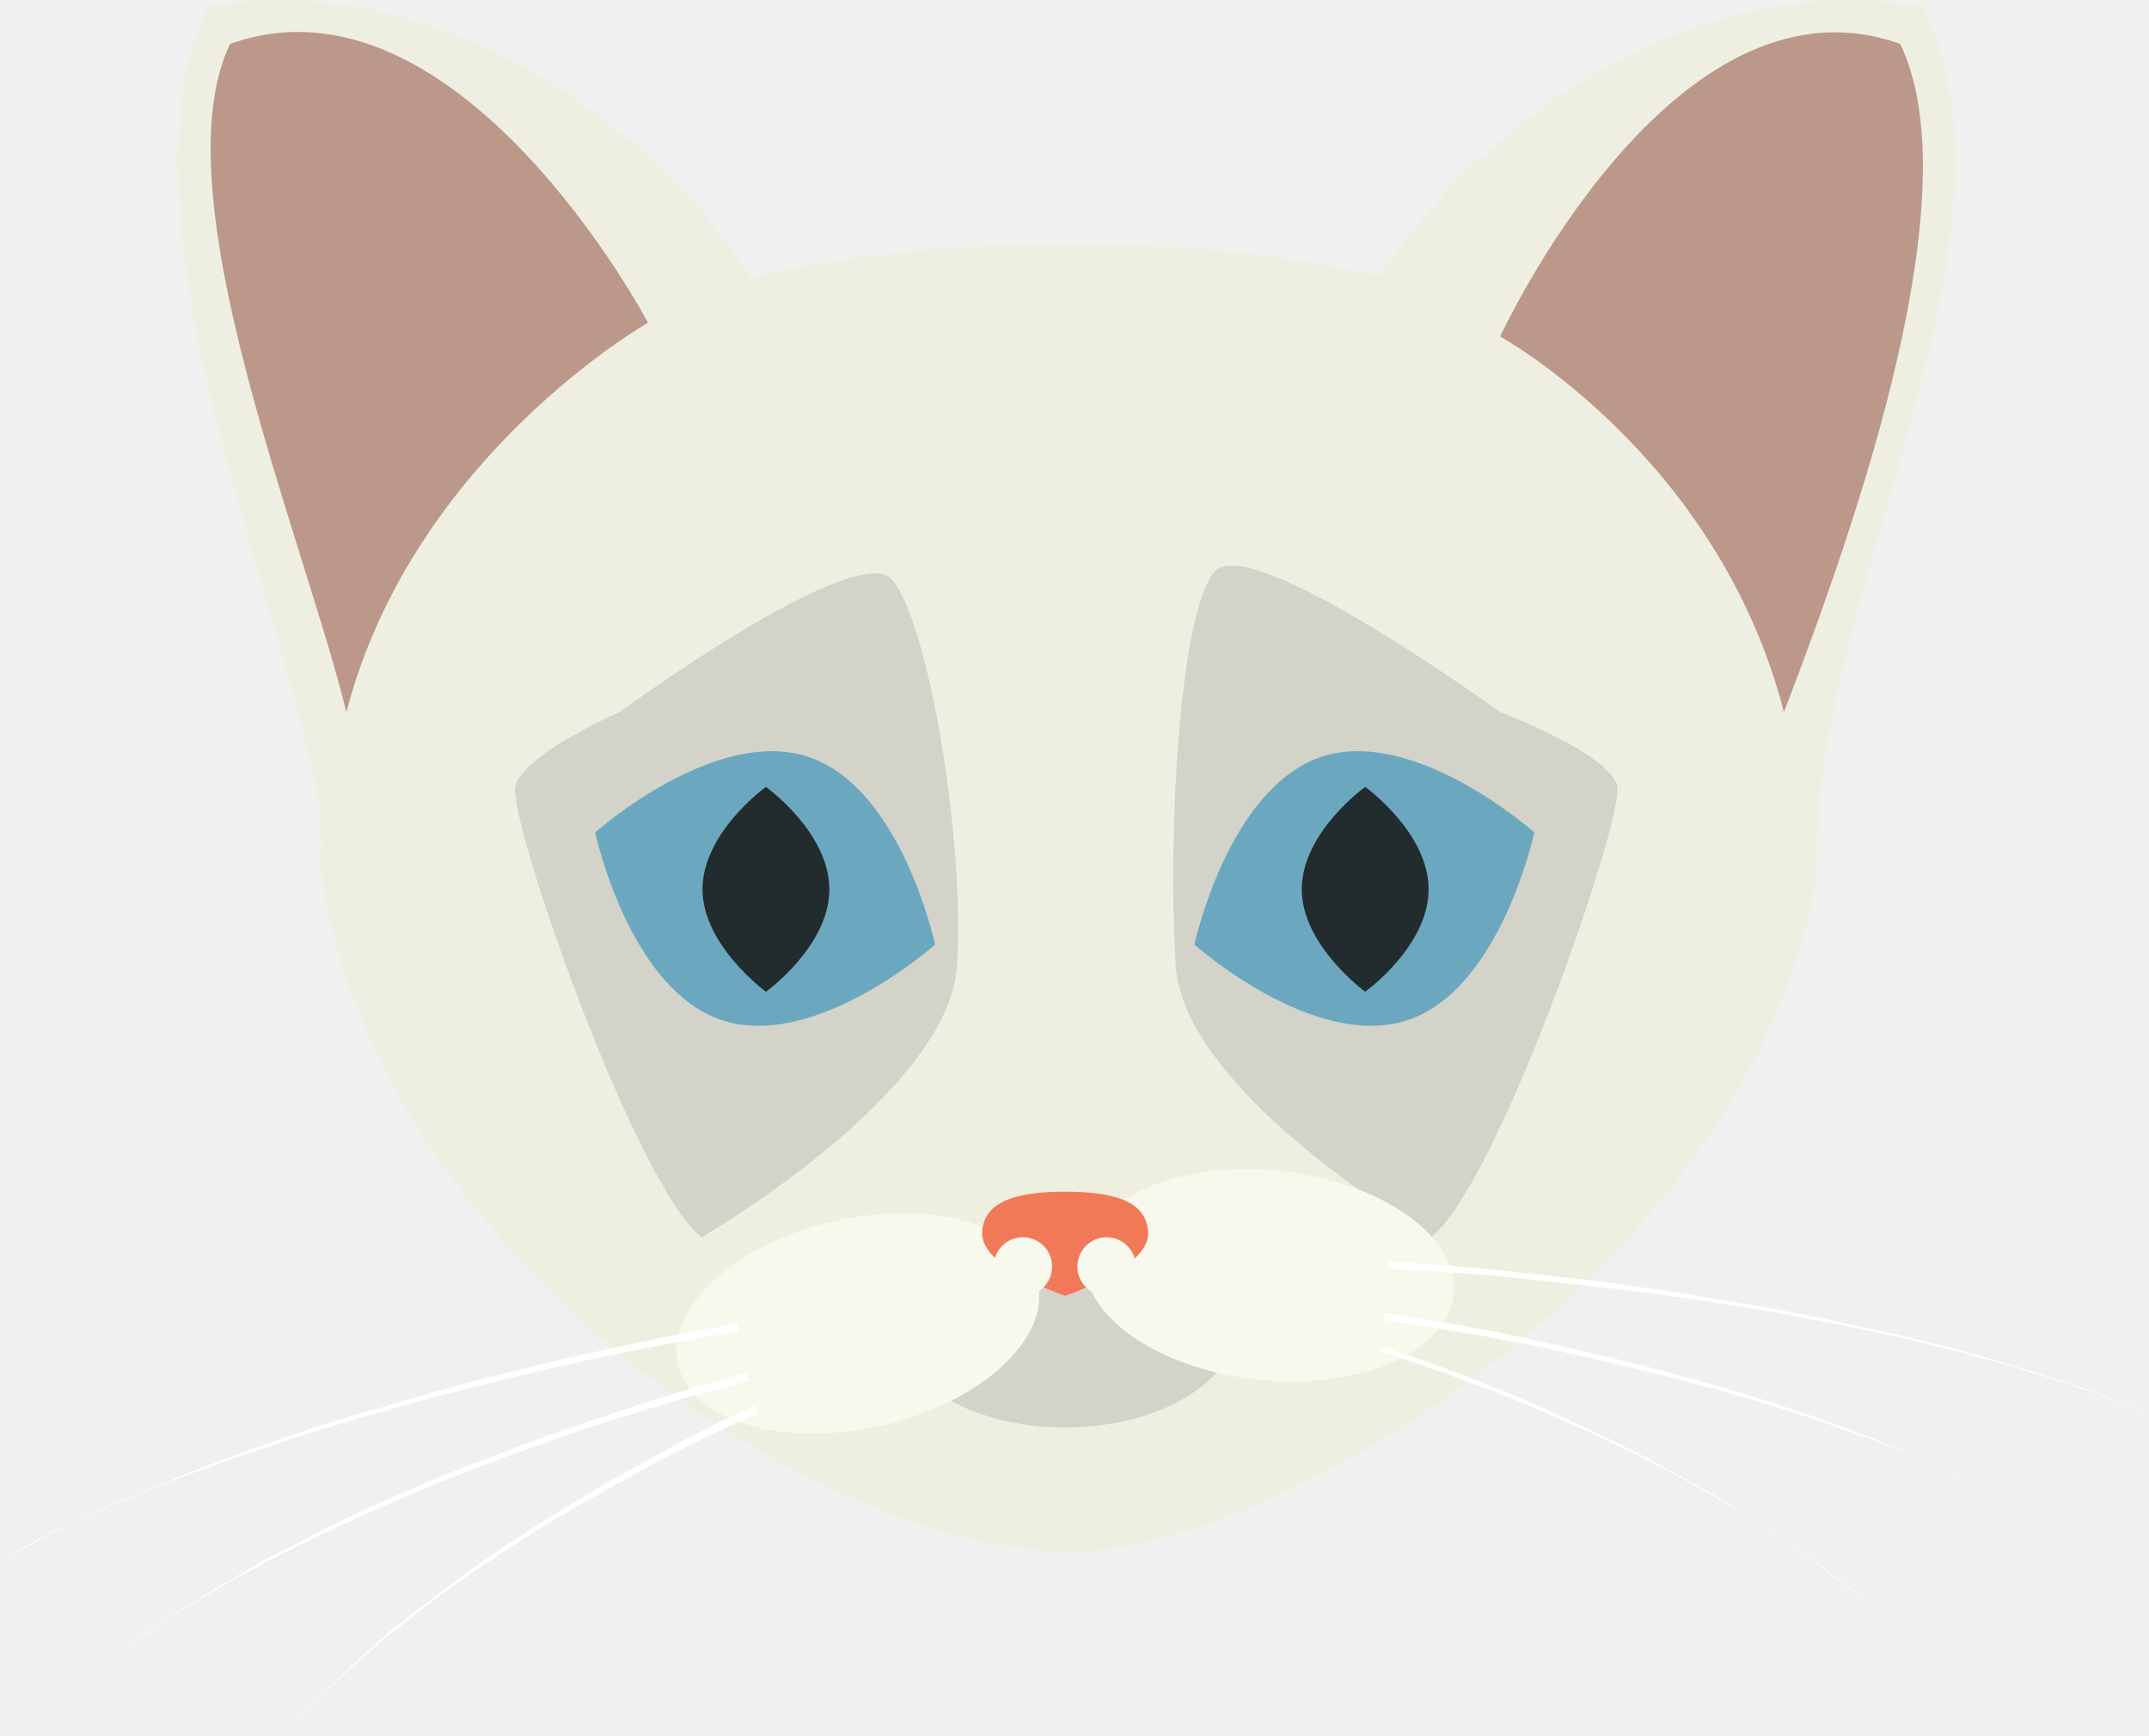
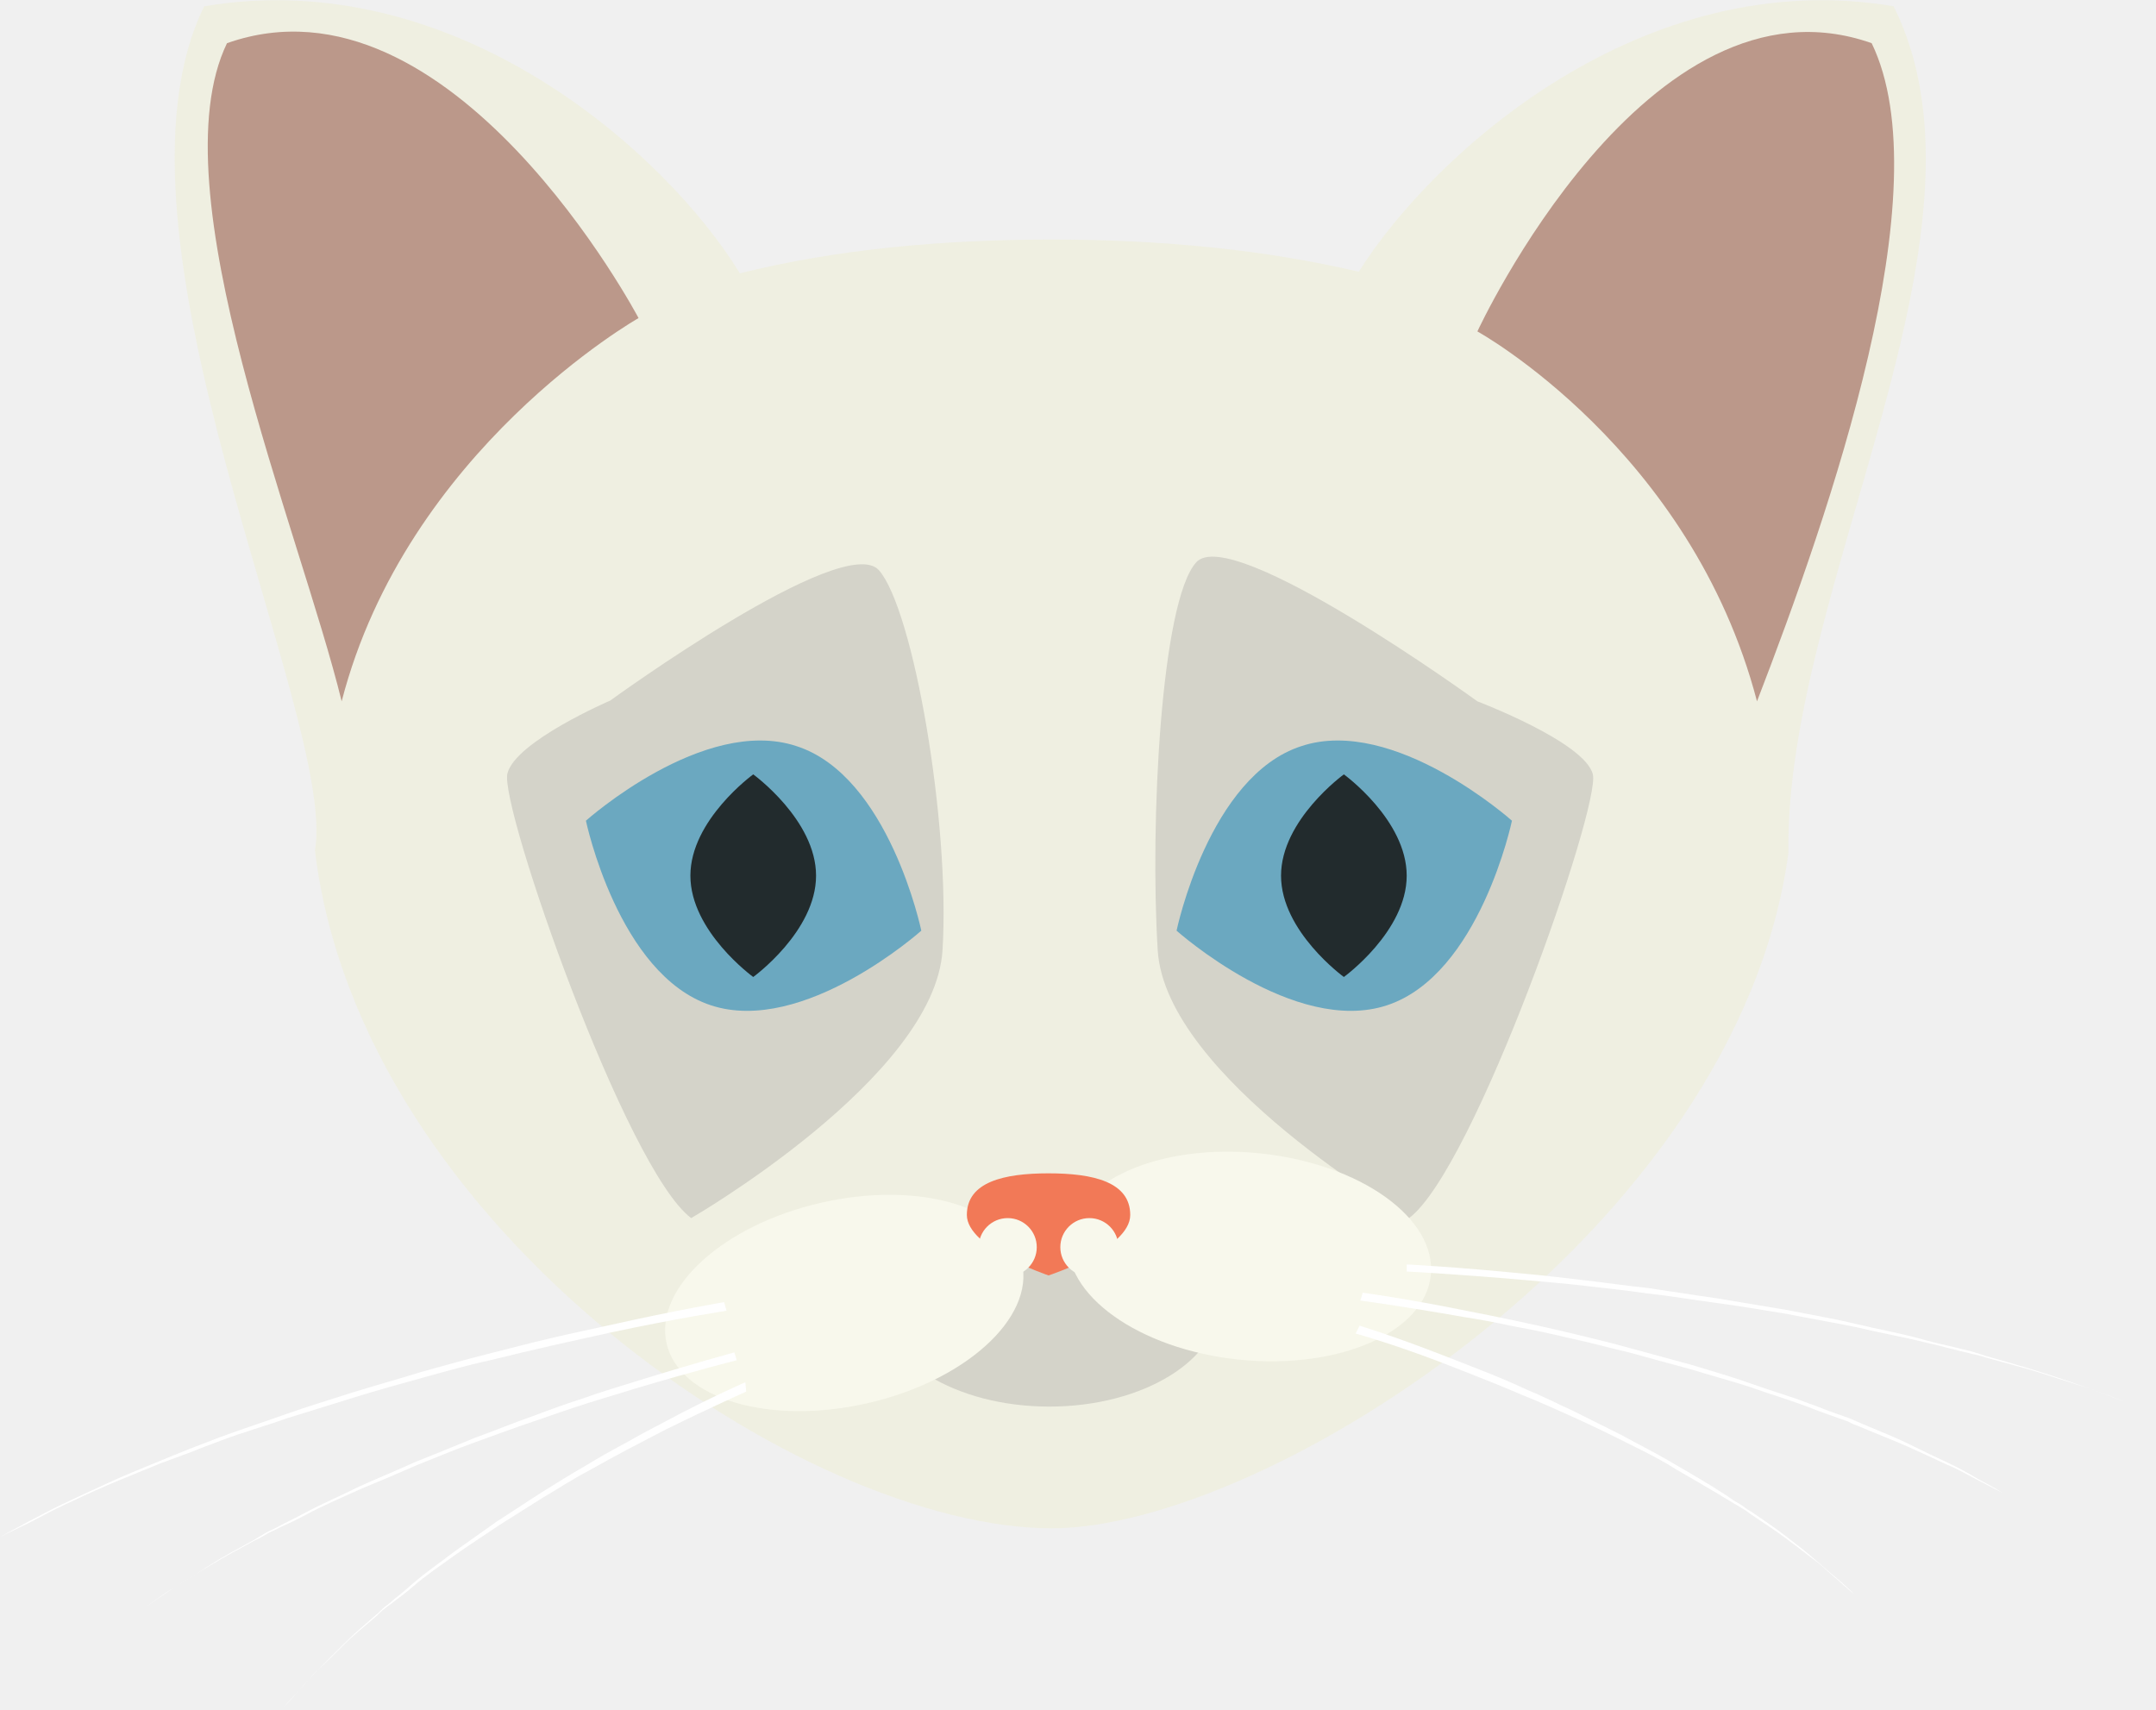
- <svg xmlns="http://www.w3.org/2000/svg" version="1.1" id="Layer_1" x="0px" y="0px" viewBox="0 0 264.3 213.5" enable-background="new 0 0 264.3 213.5" xml:space="preserve">
+ <svg xmlns="http://www.w3.org/2000/svg" version="1.1" id="Layer_1" x="0px" y="0px" viewBox="0 0 274.5 217.7" enable-background="new 0 0 274.5 217.7" xml:space="preserve">
+   <path fill="#EFEFE1" d="M209.9,109" />
+   <path fill="#EFEFE1" d="M241.1,0.8c-31.9-5.4-58.6,18.7-68.1,33.8c-11.9-2.8-25.1-4.1-39.1-4.1c-14.2,0-27.7,1.3-39.7,4.3l0,0  C84.9,19.6,58.1-4.6,26,0.8C11.7,29.9,43,91.5,40.1,108.3l0,0c5.8,48.3,62.5,86.3,93.8,86.3c27.3,0,87.3-37.8,93.8-86  C227.2,74.8,255.5,29.8,241.1,0.8z" />
+   <path fill="#BB988A" d="M81.3,40.5c0,0-23.8-45.1-52.4-35c-9,18.6,9.3,62.1,14.6,83.8C51.8,57.2,81.3,40.5,81.3,40.5z" />
+   <path fill="#BB988A" d="M188.1,42.2c0,0,21.6-46.8,50.2-36.7c9,18.6-5.3,59.7-14.6,83.8C215.3,57.2,188.1,42.2,188.1,42.2z" />
+   <path fill="#D4D3C9" d="M88,155.1c0,0,31-17.9,32-34.1s-3.7-43.4-8.1-48.4c-4.5-5-34.2,16.6-34.2,16.6s-12.1,5.2-13.1,9.3  C63.6,102.7,79.7,148.9,88,155.1" />
+   <path fill="#D4D3C9" d="M179.4,155.1c0,0-31-17.9-32-34.1c-1-16.1,0.4-44.4,4.9-49.4c4.5-5,35.8,17.7,35.8,17.7s13.7,5.2,14.7,9.3  C203.8,102.7,187.7,148.9,179.4,155.1" />
+   <path fill="#6BA8C0" d="M117.3,118.5c0,0-15,13.4-26.8,9.5c-11.8-3.9-15.9-23.5-15.9-23.5s15-13.4,26.8-9.5  C113.2,98.8,117.3,118.5,117.3,118.5z" />
+   <path fill="#6BA8C0" d="M149.8,118.5c0,0,15,13.4,26.8,9.5c11.8-3.9,15.9-23.5,15.9-23.5s-15-13.4-26.8-9.5  C153.9,98.8,149.8,118.5,149.8,118.5z" />
+   <path fill="#222B2D" d="M179.1,111.5c0,7.1-8,12.9-8,12.9s-8-5.8-8-12.9c0-7.1,8-12.9,8-12.9S179.1,104.4,179.1,111.5z" />
+   <path fill="#222B2D" d="M103.9,111.5c0,7.1-8,12.9-8,12.9s-8-5.8-8-12.9c0-7.1,8-12.9,8-12.9S103.9,104.4,103.9,111.5z" />
+   <path fill="#FFFFFF" d="M99.4,155.1" />
+   <ellipse fill="#D4D3C9" cx="133.6" cy="165.7" rx="21.7" ry="13.4" />
+   <ellipse transform="matrix(0.9752 -0.2214 0.2214 0.9752 -34.0719 27.9225)" fill="#F8F8EC" cx="107.5" cy="165.9" rx="23.2" ry="13.1" />
+   <ellipse transform="matrix(0.9946 0.1033 -0.1033 0.9946 17.38 -15.583)" fill="#F8F8EC" cx="159.1" cy="160" rx="23.2" ry="13.2" />
+   <path fill="#F27957" d="M143.9,154.7c0,4.3-10.4,7.7-10.4,7.7s-10.4-3.5-10.4-7.7s4.7-5.3,10.4-5.3S143.9,150.5,143.9,154.7z" />
+   <circle fill="#F8F8EC" cx="128.3" cy="158.8" r="3.7" />
+   <circle fill="#F8F8EC" cx="138.7" cy="158.8" r="3.7" />
  <g>
-     <path fill="#EFEFE1" d="M205.9,106.9" />
-     <path fill="#EFEFE1" d="M236.5,0.8C205.2-4.5,179,19.1,169.7,34c-11.7-2.8-24.6-4-38.3-4c-13.9,0-27.1,1.3-39,4.2l0,0   C83.2,19.2,57-4.5,25.6,0.8C11.4,29.3,42.2,89.8,39.4,106.3l0,0c5.7,47.4,61.3,84.6,92.1,84.6c26.8,0,85.7-37.1,92-84.3   C222.8,73.4,250.6,29.2,236.5,0.8z" />
-     <path fill="#BB988A" d="M79.7,39.7c0,0-23.4-44.3-51.4-34.3c-8.8,18.3,9.1,60.9,14.3,82.2C50.8,56.1,79.7,39.7,79.7,39.7z" />
-     <path fill="#BB988A" d="M184.5,41.4c0,0,21.2-46,49.2-36c8.8,18.3-5.2,58.5-14.3,82.2C211.3,56.1,184.5,41.4,184.5,41.4z" />
-     <path fill="#D4D3C9" d="M86.3,152.2c0,0,30.4-17.6,31.4-33.4c1-15.8-3.6-42.5-8-47.5S76.2,87.6,76.2,87.6s-11.8,5.1-12.8,9.1   C62.4,100.8,78.2,146,86.3,152.2" />
-     <path fill="#D4D3C9" d="M176,152.2c0,0-30.4-17.6-31.4-33.4c-1-15.8,0.4-43.5,4.8-48.5s35.1,17.3,35.1,17.3s13.5,5.1,14.4,9.1   S184.1,146,176,152.2" />
-     <path fill="#6BA8C0" d="M115,116.2c0,0-14.7,13.1-26.2,9.3s-15.6-23.1-15.6-23.1s14.7-13.1,26.2-9.3S115,116.2,115,116.2z" />
-     <path fill="#6BA8C0" d="M146.9,116.2c0,0,14.7,13.1,26.2,9.3c11.5-3.8,15.6-23.1,15.6-23.1s-14.7-13.1-26.2-9.3   C151,97,146.9,116.2,146.9,116.2z" />
-     <path fill="#222B2D" d="M175.7,109.4c0,7-7.8,12.6-7.8,12.6s-7.8-5.7-7.8-12.6c0-7,7.8-12.6,7.8-12.6S175.7,102.4,175.7,109.4z" />
-     <path fill="#222B2D" d="M102,109.4c0,7-7.8,12.6-7.8,12.6s-7.8-5.7-7.8-12.6c0-7,7.8-12.6,7.8-12.6S102,102.4,102,109.4z" />
-     <path fill="#FFFFFF" d="M97.5,152.2" />
-     <ellipse fill="#D4D3C9" cx="131" cy="162.5" rx="21.3" ry="13.1" />
-     <ellipse transform="matrix(0.9752 -0.2214 0.2214 0.9752 -33.425 27.3923)" fill="#F8F8EC" cx="105.5" cy="162.8" rx="22.7" ry="12.9" />
-     <ellipse transform="matrix(0.9946 0.1033 -0.1033 0.9946 17.05 -15.2871)" fill="#F8F8EC" cx="156.1" cy="156.9" rx="22.8" ry="12.9" />
-     <path fill="#F27957" d="M141.2,151.8c0,4.2-10.2,7.6-10.2,7.6s-10.2-3.4-10.2-7.6s4.6-5.2,10.2-5.2   C136.6,146.6,141.2,147.6,141.2,151.8z" />
-     <circle fill="#F8F8EC" cx="125.8" cy="155.8" r="3.6" />
-     <circle fill="#F8F8EC" cx="136.1" cy="155.8" r="3.6" />
-     <g>
-       <path fill="#FFFFFF" d="M90.8,163.8c0,0-5.9,0.9-14.6,2.7c-4.4,0.9-9.5,2-14.9,3.4c-2.7,0.6-5.5,1.4-8.4,2.1    c-2.8,0.8-5.7,1.6-8.6,2.4c-2.8,0.9-5.7,1.7-8.5,2.6c-2.8,1-5.5,1.8-8.2,2.8c-1.3,0.5-2.6,1-3.9,1.4c-1.3,0.5-2.5,0.9-3.7,1.4    c-2.4,1-4.6,1.8-6.7,2.8c-2,0.9-3.9,1.8-5.6,2.5c-1.7,0.7-3,1.5-4.2,2.1C1.3,191.3,0,192,0,192s1.3-0.7,3.6-1.9    c1.2-0.6,2.5-1.4,4.2-2.2c1.6-0.8,3.5-1.6,5.5-2.6c2-0.9,4.3-1.8,6.7-2.8c1.2-0.5,2.4-1,3.7-1.5c1.3-0.5,2.5-1,3.9-1.5    c2.6-1,5.4-1.9,8.1-2.9c2.8-1,5.6-1.8,8.5-2.7c2.9-0.8,5.7-1.7,8.6-2.5c2.8-0.8,5.6-1.6,8.3-2.2c5.4-1.4,10.5-2.6,14.9-3.5    c8.8-1.9,14.7-2.9,14.7-2.9L90.8,163.8z" />
-     </g>
-     <g>
-       <path fill="#FFFFFF" d="M92.1,169.9c0,0-5.1,1.2-12.6,3.5c-1.9,0.6-3.9,1.2-6.1,1.9c-2.1,0.7-4.4,1.5-6.7,2.3    c-2.3,0.8-4.7,1.7-7.1,2.6c-2.4,0.9-4.8,1.9-7.3,2.9c-2.4,1-4.8,2-7.2,3.1c-2.3,1.1-4.7,2.1-6.9,3.2c-1.1,0.5-2.2,1.1-3.2,1.6    c-1.1,0.5-2.1,1-3.1,1.6c-2,1.1-3.9,2.1-5.6,3.1c-1.7,1-3.2,2-4.6,2.8c-1.4,0.8-2.5,1.7-3.4,2.3c-1.9,1.3-3,2-3,2s1.1-0.8,3-2.1    c1-0.6,2.1-1.5,3.4-2.3c1.4-0.8,2.9-1.8,4.6-2.9c1.7-1,3.6-2,5.5-3.2c1-0.6,2-1.1,3.1-1.6c1.1-0.5,2.1-1.1,3.2-1.7    c2.2-1.2,4.5-2.2,6.8-3.3c2.3-1.1,4.8-2.1,7.2-3.2c2.4-1,4.9-2,7.3-2.9c2.4-0.9,4.8-1.9,7.1-2.7c2.3-0.8,4.6-1.6,6.7-2.3    c2.1-0.7,4.2-1.4,6-2c7.5-2.4,12.6-3.7,12.6-3.7L92.1,169.9z" />
-     </g>
-     <g>
-       <path fill="#FFFFFF" d="M93.2,173.9c0,0-4.1,1.7-10,4.7c-1.5,0.8-3.1,1.6-4.7,2.5c-1.7,0.9-3.4,1.9-5.2,2.9    c-1.8,1-3.6,2.1-5.5,3.2c-1.9,1.1-3.7,2.3-5.6,3.5c-1.8,1.3-3.7,2.4-5.5,3.7c-1.7,1.3-3.5,2.5-5.1,3.8c-0.8,0.6-1.6,1.3-2.4,1.9    c-0.4,0.3-0.8,0.6-1.2,0.9c-0.4,0.3-0.7,0.6-1.1,0.9c-1.4,1.3-2.8,2.4-4,3.5c-1.2,1.2-2.3,2.2-3.3,3.2c-1,0.9-1.7,1.9-2.4,2.6    c-1.3,1.4-2.1,2.3-2.1,2.3s0.7-0.8,2-2.3c0.7-0.7,1.4-1.6,2.4-2.6c1-1,2-2,3.2-3.2c1.2-1.2,2.6-2.3,4-3.6c0.4-0.3,0.7-0.6,1.1-1    c0.4-0.3,0.8-0.6,1.2-0.9c0.8-0.6,1.6-1.3,2.4-1.9c1.6-1.3,3.4-2.6,5.1-3.9c1.8-1.3,3.6-2.5,5.4-3.8c1.9-1.2,3.7-2.4,5.6-3.6    c1.9-1.1,3.7-2.3,5.5-3.3c1.8-1.1,3.5-2.1,5.2-3c1.7-0.9,3.3-1.8,4.7-2.6c5.9-3.1,10-4.9,10-4.9L93.2,173.9z" />
-     </g>
-     <g>
-       <path fill="#FFFFFF" d="M170.7,155.2c0,0,6,0.3,14.9,1.2c4.5,0.5,9.7,1,15.2,1.8c2.8,0.4,5.6,0.8,8.6,1.3c2.9,0.5,5.9,1,8.8,1.5    c2.9,0.6,5.9,1.1,8.8,1.8c2.9,0.7,5.7,1.2,8.4,1.9c1.4,0.3,2.7,0.7,4,1c1.3,0.3,2.6,0.7,3.8,1c2.5,0.7,4.8,1.4,7,2.1    c2.1,0.7,4.1,1.4,5.8,1.9c1.7,0.6,3.2,1.2,4.4,1.7c2.4,0.9,3.8,1.5,3.8,1.5s-1.4-0.5-3.9-1.5c-1.2-0.4-2.7-1.1-4.4-1.6    c-1.7-0.6-3.7-1.2-5.8-1.9c-2.1-0.7-4.5-1.3-7-2c-1.2-0.4-2.5-0.7-3.8-1c-1.3-0.3-2.7-0.6-4-1c-2.7-0.7-5.6-1.2-8.4-1.8    c-2.9-0.6-5.8-1.1-8.8-1.7c-3-0.5-5.9-1-8.8-1.4c-2.9-0.4-5.8-0.9-8.6-1.2c-5.6-0.7-10.8-1.2-15.2-1.7c-8.9-0.8-14.9-1-14.9-1    L170.7,155.2z" />
-     </g>
-     <g>
-       <path fill="#FFFFFF" d="M170.2,161.5c0,0,5.2,0.7,13,2.2c1.9,0.4,4,0.8,6.2,1.3c2.2,0.5,4.5,1,6.9,1.6c2.4,0.5,4.9,1.2,7.4,1.8    c2.5,0.7,5,1.4,7.6,2.1c2.5,0.8,5,1.5,7.5,2.3c2.4,0.9,4.9,1.6,7.2,2.5c1.2,0.4,2.3,0.9,3.4,1.3c1.1,0.4,2.2,0.8,3.2,1.3    c2.1,0.9,4.1,1.7,5.9,2.5c1.8,0.8,3.4,1.6,4.9,2.3c1.4,0.7,2.6,1.4,3.7,1.9c2,1.1,3.2,1.7,3.2,1.7s-1.2-0.6-3.2-1.7    c-1-0.5-2.2-1.2-3.7-1.9c-1.5-0.7-3.1-1.4-4.9-2.3c-1.8-0.8-3.8-1.6-5.9-2.4c-1-0.4-2.1-0.9-3.2-1.2c-1.1-0.4-2.3-0.8-3.4-1.2    c-2.3-0.9-4.8-1.6-7.2-2.4c-2.5-0.8-5-1.5-7.5-2.2c-2.5-0.7-5.1-1.4-7.6-2c-2.5-0.6-5-1.2-7.4-1.8c-2.4-0.5-4.7-1-6.9-1.5    c-2.2-0.5-4.3-0.8-6.2-1.2c-7.8-1.4-13-2.1-13-2.1L170.2,161.5z" />
-     </g>
-     <g>
-       <path fill="#FFFFFF" d="M169.8,165.6c0,0,4.3,1.3,10.5,3.7c1.5,0.6,3.2,1.3,5,2c1.8,0.7,3.6,1.5,5.5,2.4c1.9,0.8,3.8,1.8,5.8,2.7    c2,0.9,3.9,2,5.9,2.9c1.9,1.1,3.9,2.1,5.8,3.2c1.9,1.1,3.8,2.1,5.5,3.3c0.9,0.6,1.7,1.1,2.6,1.6c0.4,0.3,0.8,0.5,1.3,0.8    c0.4,0.3,0.8,0.6,1.2,0.8c1.5,1.1,3.1,2.1,4.4,3.1c1.3,1,2.5,2,3.6,2.8c1.1,0.8,1.9,1.7,2.6,2.3c1.4,1.3,2.3,2,2.3,2    s-0.8-0.7-2.3-2c-0.7-0.6-1.6-1.4-2.7-2.3c-1.1-0.8-2.3-1.7-3.6-2.8c-1.3-1-2.8-2-4.4-3.1c-0.4-0.3-0.8-0.5-1.2-0.8    c-0.4-0.3-0.8-0.5-1.3-0.8c-0.8-0.5-1.7-1.1-2.6-1.6c-1.7-1.1-3.7-2.1-5.5-3.2c-1.9-1.1-3.9-2-5.8-3.1c-2-1-4-1.9-6-2.9    c-2-0.9-3.9-1.8-5.8-2.6c-1.9-0.8-3.8-1.6-5.5-2.3c-1.8-0.7-3.5-1.3-5-1.9c-6.2-2.3-10.5-3.6-10.5-3.6L169.8,165.6z" />
-     </g>
+     <path fill="#FFFFFF" d="M92.5,166.9c0,0-6,0.9-14.9,2.8c-2.2,0.5-4.6,1-7.2,1.6c-2.6,0.6-5.2,1.2-8,1.9c-2.8,0.6-5.6,1.4-8.5,2.2   c-2.9,0.8-5.8,1.6-8.7,2.5c-2.9,0.9-5.8,1.8-8.7,2.7c-2.8,1-5.7,1.8-8.3,2.8c-1.3,0.5-2.7,1-3.9,1.5c-1.3,0.5-2.5,0.9-3.8,1.4   c-2.4,1-4.7,1.9-6.8,2.8c-2.1,0.9-4,1.8-5.7,2.6c-1.7,0.8-3.1,1.6-4.3,2.2C1.4,195,0,195.7,0,195.7s1.3-0.7,3.7-2   c1.2-0.6,2.6-1.4,4.3-2.2c1.7-0.8,3.6-1.7,5.6-2.6c2.1-1,4.4-1.9,6.8-2.9c1.2-0.5,2.5-1,3.7-1.5c1.3-0.5,2.6-1,3.9-1.5   c2.7-1,5.5-1.9,8.3-2.9c2.8-1,5.8-1.9,8.6-2.8c2.9-0.9,5.8-1.7,8.7-2.6c2.9-0.8,5.7-1.6,8.5-2.3c2.8-0.7,5.4-1.4,8-2   c2.5-0.6,5-1.1,7.2-1.6c8.9-2,14.9-3,14.9-3L92.5,166.9z" />
+   </g>
+   <g>
+     <path fill="#FFFFFF" d="M93.8,173.2c0,0-5.2,1.3-12.9,3.6c-1.9,0.6-4,1.2-6.2,1.9c-2.2,0.7-4.5,1.5-6.8,2.3   c-2.4,0.8-4.8,1.7-7.3,2.6c-2.5,0.9-4.9,1.9-7.4,2.9c-2.5,1.1-4.9,2.1-7.3,3.1c-2.4,1.1-4.8,2.1-7,3.3c-1.1,0.6-2.2,1.1-3.3,1.6   c-0.5,0.3-1.1,0.5-1.6,0.8c-0.5,0.3-1,0.6-1.5,0.8c-2,1.1-3.9,2.1-5.7,3.2c-1.7,1-3.3,2-4.7,2.9c-1.4,0.8-2.5,1.7-3.5,2.4   c-1.9,1.3-3,2.1-3,2.1s1.1-0.8,3-2.1c1-0.7,2.1-1.5,3.5-2.4c1.4-0.9,2.9-1.8,4.6-2.9c1.7-1.1,3.6-2.1,5.6-3.2   c0.5-0.3,1-0.6,1.5-0.9c0.5-0.3,1.1-0.5,1.6-0.8c1.1-0.6,2.2-1.1,3.3-1.7c2.2-1.2,4.6-2.2,7-3.4c2.4-1.1,4.9-2.1,7.3-3.2   c2.5-1,5-2,7.4-3c2.5-0.9,4.9-1.9,7.2-2.7c2.4-0.9,4.6-1.7,6.8-2.4c2.2-0.8,4.3-1.4,6.2-2c7.7-2.4,12.9-3.8,12.9-3.8L93.8,173.2z" />
+   </g>
+   <g>
+     <path fill="#FFFFFF" d="M95,177.2c0,0-4.1,1.8-10.2,4.8c-1.5,0.8-3.1,1.6-4.8,2.5c-1.7,0.9-3.5,1.9-5.3,2.9c-1.9,1-3.7,2.2-5.6,3.3   c-1.9,1.2-3.8,2.4-5.7,3.6c-1.9,1.3-3.8,2.5-5.6,3.8c-1.8,1.3-3.6,2.5-5.2,3.9c-0.8,0.7-1.6,1.3-2.4,1.9c-0.4,0.3-0.8,0.6-1.2,0.9   c-0.4,0.3-0.7,0.6-1.1,1c-1.5,1.3-2.9,2.4-4.1,3.6c-1.2,1.2-2.3,2.3-3.3,3.2c-1,1-1.8,1.9-2.4,2.6c-1.3,1.5-2.1,2.3-2.1,2.3   s0.7-0.8,2.1-2.3c0.7-0.7,1.4-1.7,2.4-2.6c1-1,2.1-2.1,3.3-3.3c1.2-1.2,2.6-2.4,4.1-3.7c0.4-0.3,0.7-0.7,1.1-1   c0.4-0.3,0.8-0.6,1.2-1c0.8-0.6,1.6-1.3,2.4-2c1.6-1.4,3.4-2.6,5.2-4c1.8-1.3,3.7-2.6,5.5-3.9c1.9-1.2,3.8-2.5,5.7-3.7   c1.9-1.2,3.7-2.3,5.6-3.4c1.8-1.1,3.6-2.1,5.3-3c1.7-1,3.3-1.8,4.8-2.6c6-3.2,10.2-5,10.2-5L95,177.2z" />
+   </g>
+   <g>
+     <path fill="#FFFFFF" d="M179.1,161c0,0,6.1,0.3,15.2,1.2c2.3,0.2,4.7,0.5,7.3,0.8c2.6,0.3,5.4,0.7,8.2,1c2.8,0.4,5.8,0.9,8.7,1.3   c3,0.5,6,1,9,1.5c3,0.6,6,1.1,8.9,1.8c2.9,0.7,5.8,1.2,8.6,2c1.4,0.4,2.8,0.7,4.1,1c0.7,0.2,1.3,0.3,2,0.5c0.6,0.2,1.3,0.4,1.9,0.6   c2.5,0.7,4.9,1.4,7.1,2.1c2.2,0.7,4.2,1.4,5.9,2c1.8,0.6,3.3,1.2,4.5,1.7c2.5,1,3.9,1.5,3.9,1.5s-1.4-0.5-3.9-1.5   c-1.3-0.5-2.7-1.1-4.5-1.7c-1.8-0.6-3.8-1.2-5.9-1.9c-2.2-0.7-4.6-1.3-7.1-2c-0.6-0.2-1.3-0.4-1.9-0.5c-0.7-0.2-1.3-0.3-2-0.5   c-1.3-0.3-2.7-0.7-4.1-1c-2.8-0.7-5.7-1.2-8.6-1.9c-2.9-0.6-5.9-1.1-8.9-1.7c-3-0.5-6-1-9-1.4c-3-0.4-5.9-0.9-8.7-1.2   c-2.8-0.4-5.6-0.7-8.2-1c-2.6-0.3-5.1-0.5-7.3-0.7c-9.1-0.8-15.2-1.1-15.2-1.1L179.1,161z" />
+   </g>
+   <g>
+     <path fill="#FFFFFF" d="M173.5,164.6c0,0,5.3,0.7,13.2,2.3c2,0.4,4.1,0.8,6.4,1.3c2.3,0.5,4.6,1,7.1,1.6c2.5,0.6,5,1.2,7.5,1.9   c2.6,0.7,5.1,1.4,7.7,2.1c2.6,0.8,5.1,1.5,7.6,2.4c2.5,0.9,5,1.6,7.3,2.5c1.2,0.4,2.3,0.9,3.5,1.3c0.6,0.2,1.1,0.4,1.7,0.6   c0.5,0.2,1.1,0.5,1.6,0.7c2.1,0.9,4.2,1.7,6,2.6c1.8,0.9,3.5,1.7,5,2.4c1.5,0.7,2.7,1.4,3.7,2c2.1,1.1,3.2,1.8,3.2,1.8   s-1.2-0.6-3.3-1.7c-1-0.5-2.3-1.3-3.8-1.9c-1.5-0.7-3.2-1.5-5-2.3c-1.8-0.8-3.9-1.6-6-2.5c-0.5-0.2-1.1-0.4-1.6-0.7   c-0.6-0.2-1.1-0.4-1.7-0.6c-1.1-0.4-2.3-0.8-3.5-1.3c-2.4-0.9-4.8-1.6-7.3-2.5c-2.5-0.8-5.1-1.5-7.7-2.3c-2.6-0.7-5.2-1.4-7.7-2.1   c-2.6-0.6-5.1-1.3-7.5-1.8c-2.5-0.6-4.8-1.1-7.1-1.5c-2.3-0.5-4.4-0.9-6.4-1.2c-7.9-1.4-13.2-2.1-13.2-2.1L173.5,164.6z" />
+   </g>
+   <g>
+     <path fill="#FFFFFF" d="M173.1,168.8c0,0,4.3,1.3,10.7,3.8c1.6,0.6,3.3,1.3,5.1,2c1.8,0.7,3.7,1.5,5.6,2.4c2,0.8,3.9,1.8,5.9,2.7   c2,1,4,2,6,3c2,1.1,4,2.1,5.9,3.2c1.9,1.1,3.8,2.2,5.6,3.3c0.9,0.6,1.8,1.1,2.6,1.7c0.4,0.3,0.9,0.5,1.3,0.8   c0.4,0.3,0.8,0.6,1.2,0.8c1.6,1.1,3.1,2.1,4.5,3.2c1.3,1,2.6,2,3.6,2.9c1.1,0.9,1.9,1.7,2.7,2.3c1.5,1.3,2.3,2.1,2.3,2.1   s-0.9-0.7-2.3-2c-0.8-0.6-1.6-1.5-2.7-2.3c-1.1-0.8-2.3-1.8-3.7-2.8c-1.3-1-2.9-2-4.5-3.1c-0.4-0.3-0.8-0.6-1.2-0.8   c-0.4-0.3-0.9-0.5-1.3-0.8c-0.9-0.5-1.8-1.1-2.7-1.6c-1.8-1.1-3.7-2.1-5.6-3.3c-1.9-1.1-4-2.1-6-3.1c-2-1-4.1-2-6.1-2.9   c-2-0.9-4-1.8-6-2.6c-1.9-0.8-3.8-1.6-5.6-2.3c-1.8-0.7-3.5-1.4-5.1-2c-6.3-2.4-10.7-3.6-10.7-3.6L173.1,168.8z" />
  </g>
</svg>
